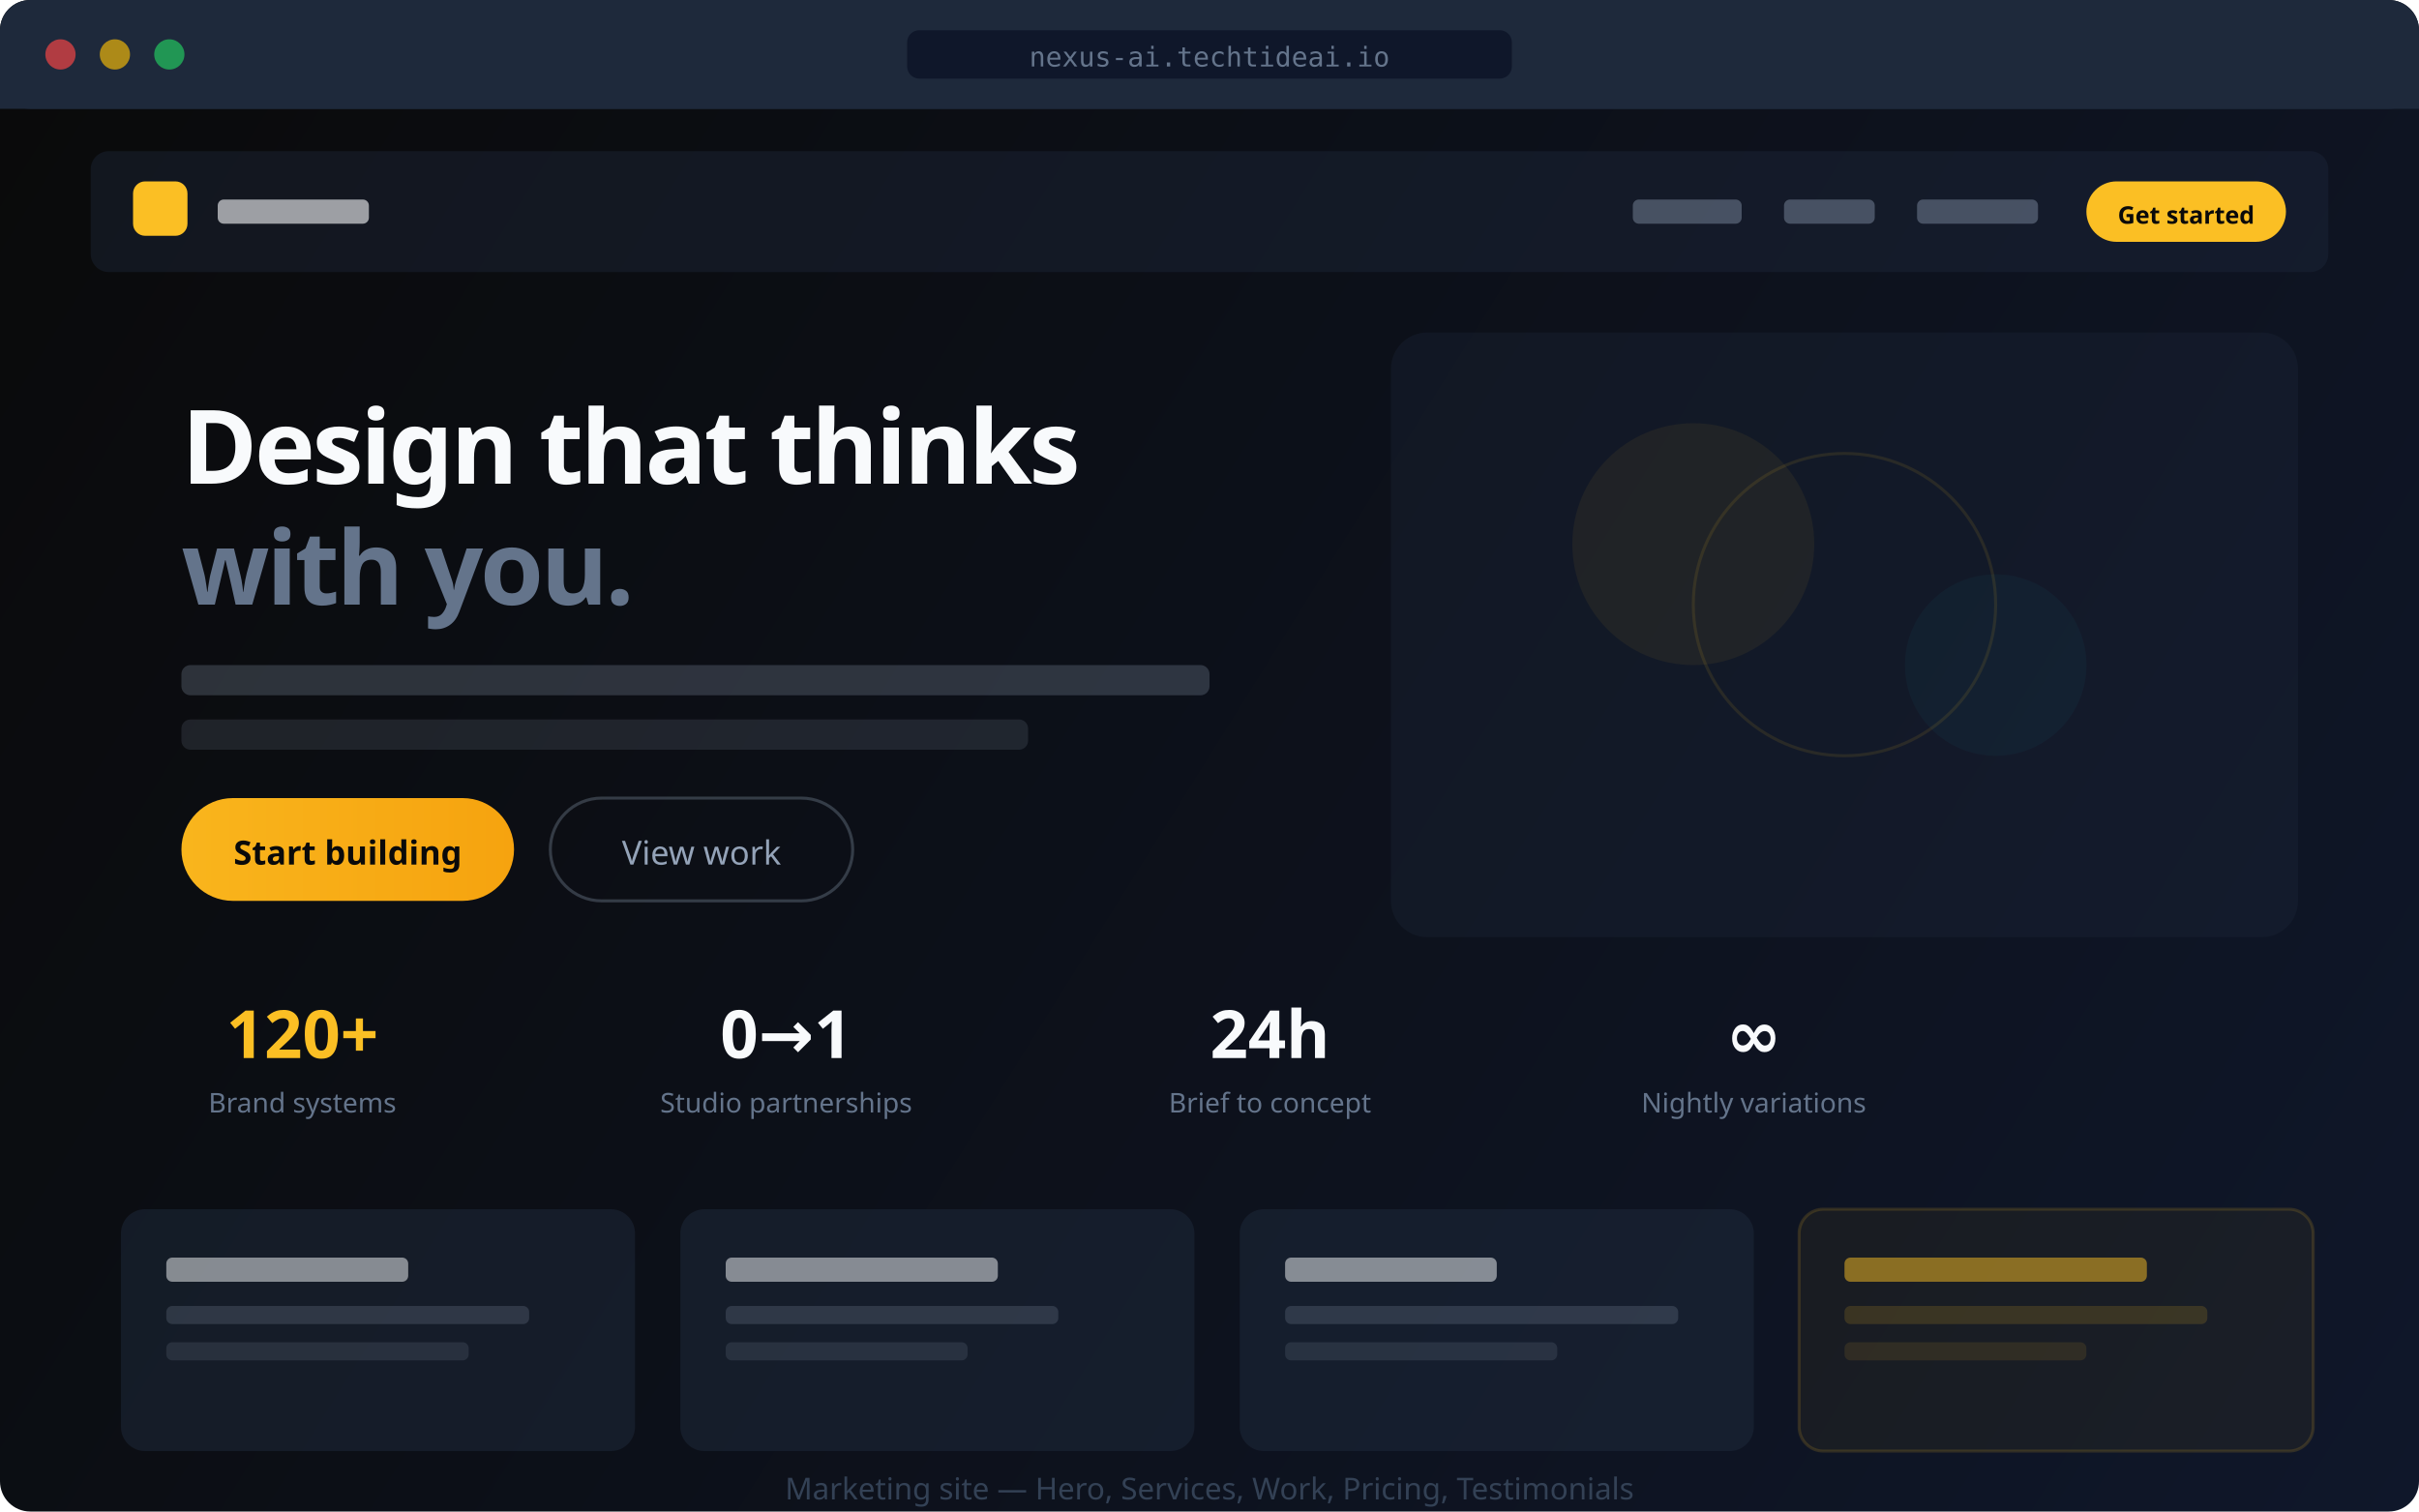
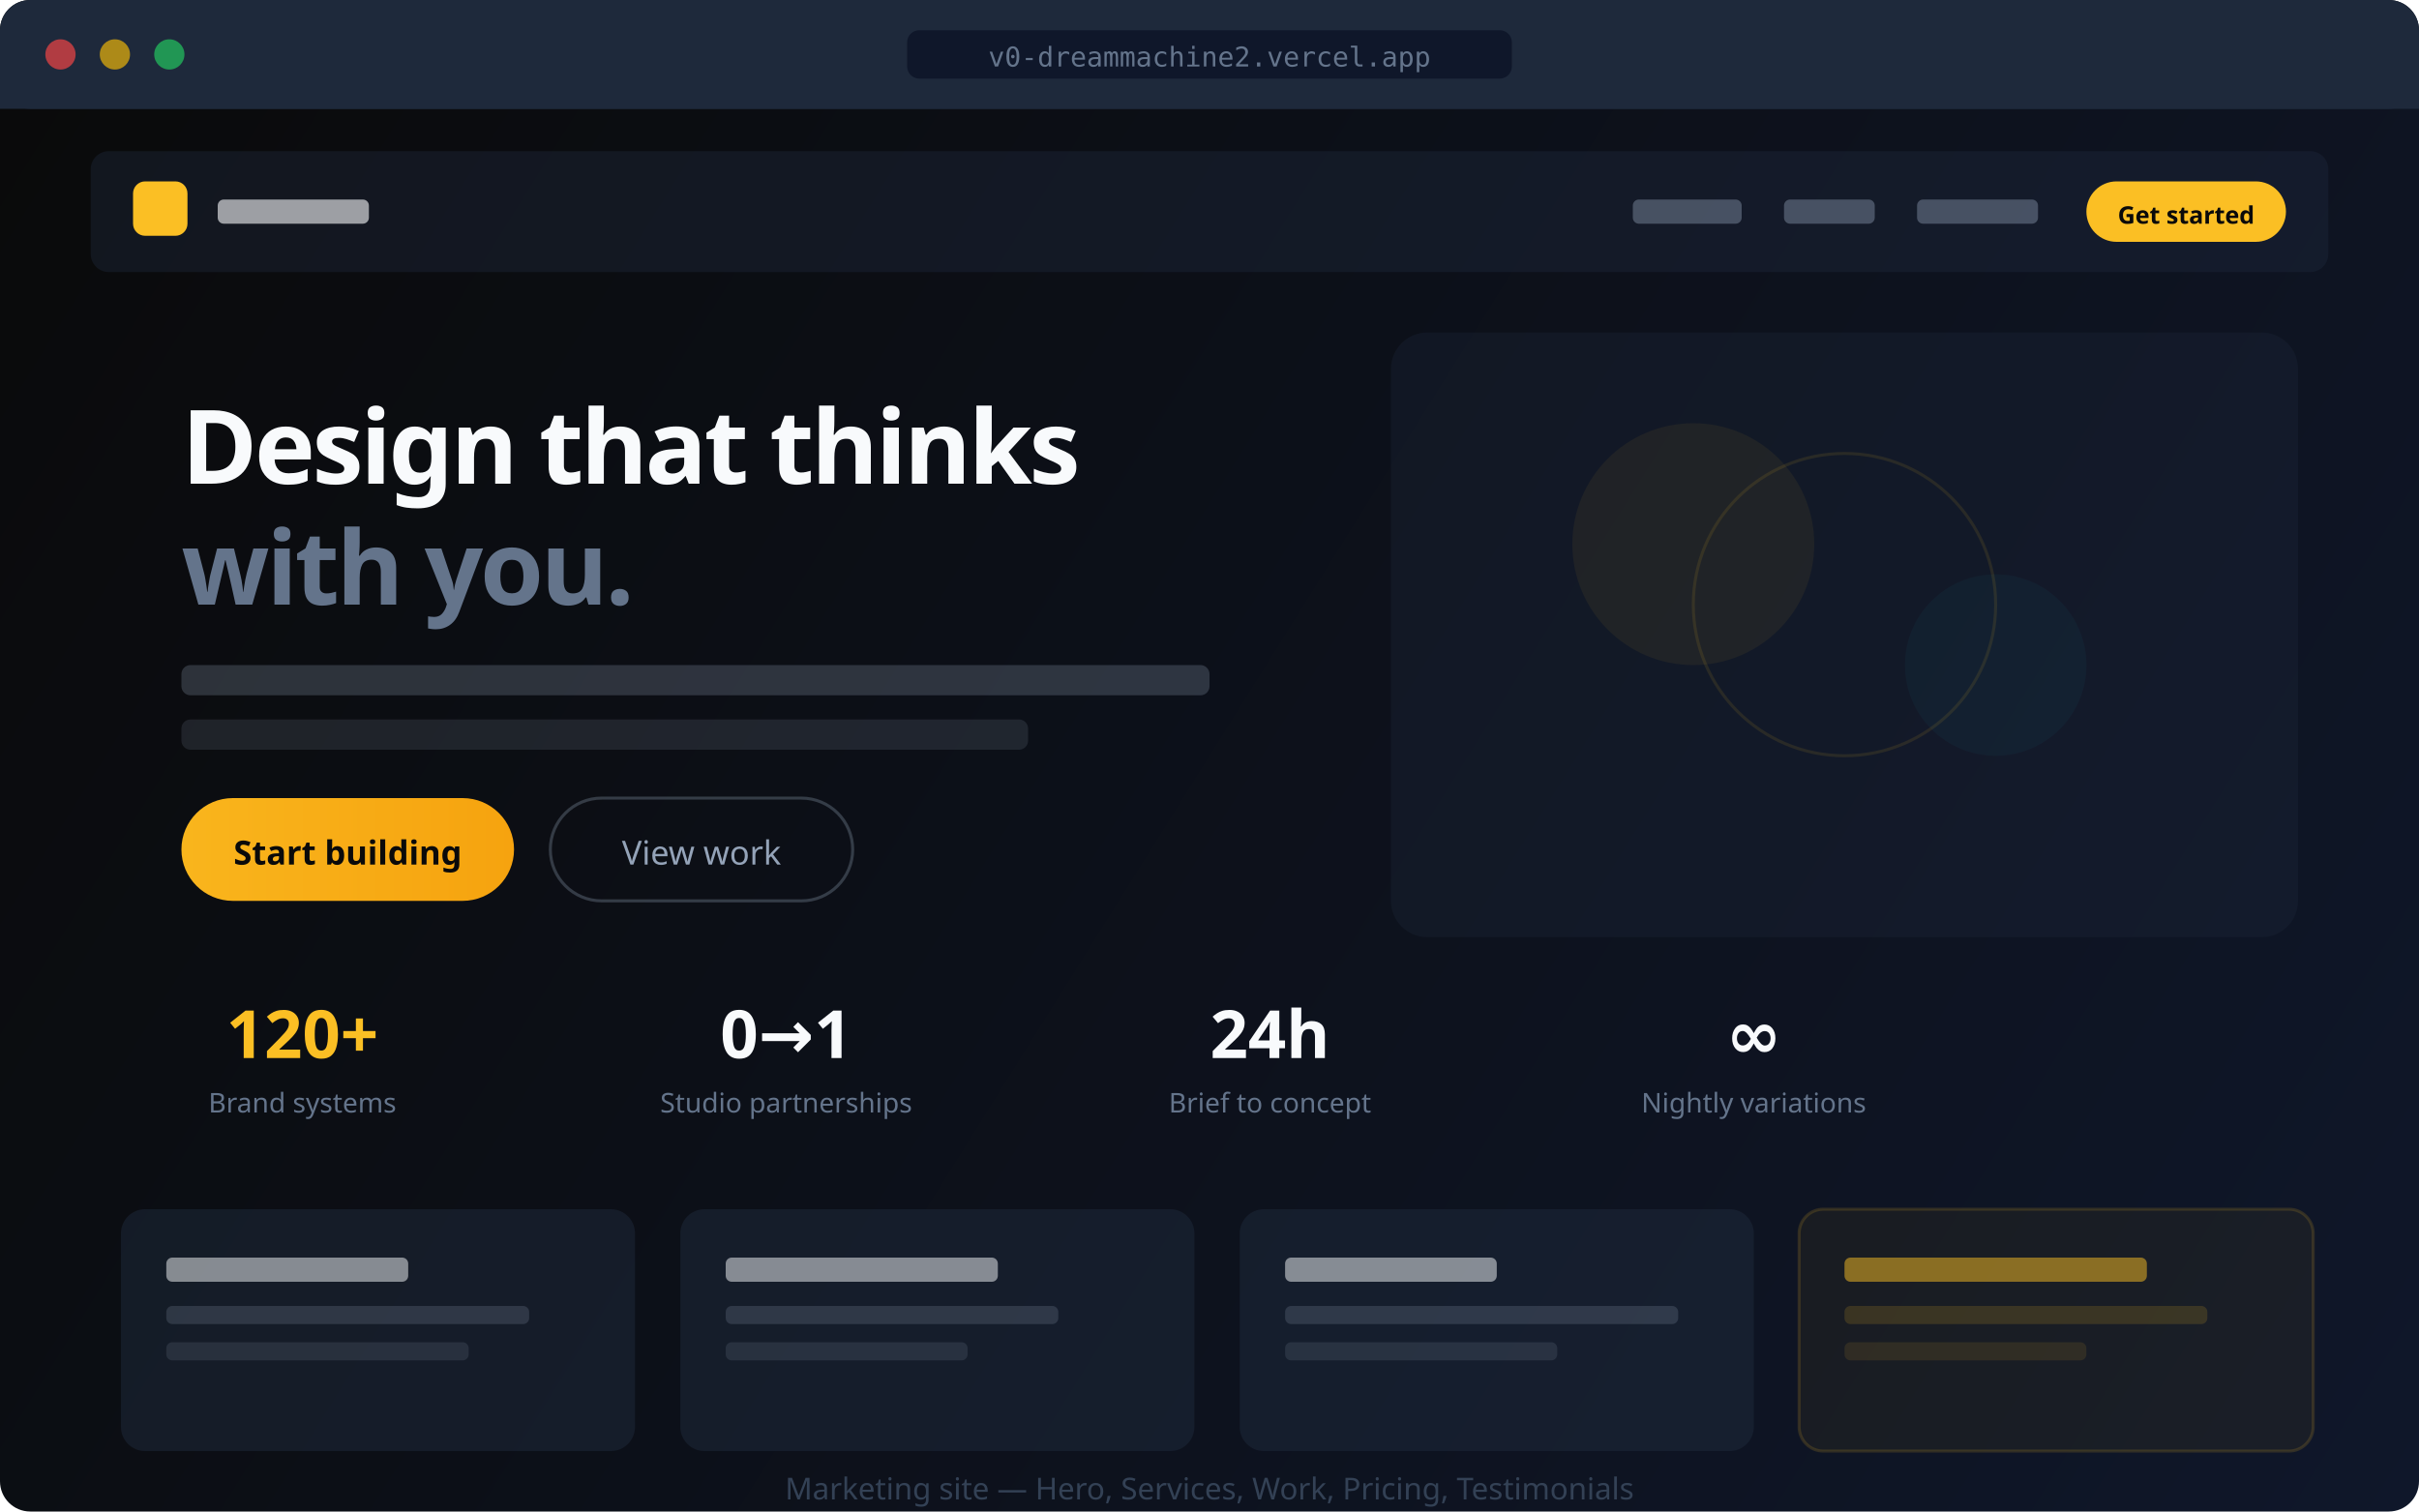
<svg xmlns="http://www.w3.org/2000/svg" width="800" height="500" viewBox="0 0 800 500">
  <defs>
    <linearGradient id="bg" x1="0" y1="0" x2="800" y2="500" gradientUnits="userSpaceOnUse">
      <stop stop-color="#0a0a0a" />
      <stop offset="1" stop-color="#0f172a" />
    </linearGradient>
    <linearGradient id="accent" x1="0" y1="0" x2="200" y2="0" gradientUnits="userSpaceOnUse">
      <stop stop-color="#fbbf24" />
      <stop offset="1" stop-color="#f59e0b" />
    </linearGradient>
  </defs>
  <rect width="800" height="500" rx="10" fill="url(#bg)" />
  <rect width="800" height="36" rx="10" fill="#1e293b" />
  <rect y="26" width="800" height="10" fill="#1e293b" />
  <circle cx="20" cy="18" r="5" fill="#ef4444" opacity=".7" />
  <circle cx="38" cy="18" r="5" fill="#eab308" opacity=".7" />
  <circle cx="56" cy="18" r="5" fill="#22c55e" opacity=".7" />
  <rect x="300" y="10" width="200" height="16" rx="4" fill="#0f172a" />
-   <text x="400" y="22" text-anchor="middle" font-family="ui-monospace,monospace" font-size="9" fill="#64748b">nexus-ai.techtideai.io</text>
+   <text x="400" y="22" text-anchor="middle" font-family="ui-monospace,monospace" font-size="9" fill="#64748b">v0-dreammachine2.vercel.app</text>
  <rect x="30" y="50" width="740" height="40" rx="6" fill="#1e293b" opacity=".4" />
  <rect x="44" y="60" width="18" height="18" rx="4" fill="#fbbf24" />
  <rect x="72" y="66" width="50" height="8" rx="2" fill="#f8fafc" opacity=".6" />
  <rect x="540" y="66" width="36" height="8" rx="2" fill="#94a3b8" opacity=".4" />
  <rect x="590" y="66" width="30" height="8" rx="2" fill="#94a3b8" opacity=".4" />
  <rect x="634" y="66" width="40" height="8" rx="2" fill="#94a3b8" opacity=".4" />
  <rect x="690" y="60" width="66" height="20" rx="10" fill="#fbbf24" />
  <text x="723" y="74" text-anchor="middle" font-family="system-ui,sans-serif" font-size="8" font-weight="600" fill="#0a0a0a">Get started</text>
  <text x="60" y="160" font-family="system-ui,sans-serif" font-size="34" font-weight="800" fill="#f8fafc" letter-spacing="-1">Design that thinks</text>
  <text x="60" y="200" font-family="system-ui,sans-serif" font-size="34" font-weight="800" fill="#64748b" letter-spacing="-1">with you.</text>
  <rect x="60" y="220" width="340" height="10" rx="3" fill="#94a3b8" opacity=".25" />
  <rect x="60" y="238" width="280" height="10" rx="3" fill="#94a3b8" opacity=".15" />
  <rect x="60" y="264" width="110" height="34" rx="17" fill="url(#accent)" />
  <text x="115" y="286" text-anchor="middle" font-family="system-ui,sans-serif" font-size="11" font-weight="600" fill="#0a0a0a">Start building</text>
  <rect x="182" y="264" width="100" height="34" rx="17" fill="none" stroke="#94a3b8" stroke-opacity=".3" />
  <text x="232" y="286" text-anchor="middle" font-family="system-ui,sans-serif" font-size="11" font-weight="500" fill="#94a3b8">View work</text>
  <rect x="460" y="110" width="300" height="200" rx="12" fill="#1e293b" opacity=".3" />
  <circle cx="560" cy="180" r="40" fill="#fbbf24" opacity=".06" />
  <circle cx="660" cy="220" r="30" fill="#22d3ee" opacity=".04" />
  <circle cx="610" cy="200" r="50" stroke="#fbbf24" stroke-opacity=".1" fill="none" stroke-width="1" />
  <g font-family="system-ui,sans-serif">
    <text x="100" y="350" text-anchor="middle" font-size="22" font-weight="700" fill="#fbbf24">120+</text>
    <text x="100" y="368" text-anchor="middle" font-size="9" fill="#64748b">Brand systems</text>
    <text x="260" y="350" text-anchor="middle" font-size="22" font-weight="700" fill="#f8fafc">0→1</text>
    <text x="260" y="368" text-anchor="middle" font-size="9" fill="#64748b">Studio partnerships</text>
    <text x="420" y="350" text-anchor="middle" font-size="22" font-weight="700" fill="#f8fafc">24h</text>
    <text x="420" y="368" text-anchor="middle" font-size="9" fill="#64748b">Brief to concept</text>
    <text x="580" y="350" text-anchor="middle" font-size="22" font-weight="700" fill="#f8fafc">∞</text>
    <text x="580" y="368" text-anchor="middle" font-size="9" fill="#64748b">Nightly variations</text>
  </g>
  <rect x="40" y="400" width="170" height="80" rx="8" fill="#1e293b" opacity=".5" />
  <rect x="55" y="416" width="80" height="8" rx="2" fill="#f8fafc" opacity=".5" />
  <rect x="55" y="432" width="120" height="6" rx="2" fill="#94a3b8" opacity=".2" />
  <rect x="55" y="444" width="100" height="6" rx="2" fill="#94a3b8" opacity=".15" />
  <rect x="225" y="400" width="170" height="80" rx="8" fill="#1e293b" opacity=".5" />
  <rect x="240" y="416" width="90" height="8" rx="2" fill="#f8fafc" opacity=".5" />
  <rect x="240" y="432" width="110" height="6" rx="2" fill="#94a3b8" opacity=".2" />
  <rect x="240" y="444" width="80" height="6" rx="2" fill="#94a3b8" opacity=".15" />
  <rect x="410" y="400" width="170" height="80" rx="8" fill="#1e293b" opacity=".5" />
  <rect x="425" y="416" width="70" height="8" rx="2" fill="#f8fafc" opacity=".5" />
  <rect x="425" y="432" width="130" height="6" rx="2" fill="#94a3b8" opacity=".2" />
  <rect x="425" y="444" width="90" height="6" rx="2" fill="#94a3b8" opacity=".15" />
  <rect x="595" y="400" width="170" height="80" rx="8" fill="#fbbf24" fill-opacity=".05" stroke="#fbbf24" stroke-opacity=".15" />
  <rect x="610" y="416" width="100" height="8" rx="2" fill="#fbbf24" opacity=".5" />
  <rect x="610" y="432" width="120" height="6" rx="2" fill="#fbbf24" opacity=".15" />
  <rect x="610" y="444" width="80" height="6" rx="2" fill="#fbbf24" opacity=".1" />
  <text x="400" y="496" text-anchor="middle" font-family="system-ui,sans-serif" font-size="10" fill="#334155">Marketing site  —  Hero, Services, Work, Pricing, Testimonials</text>
</svg>
